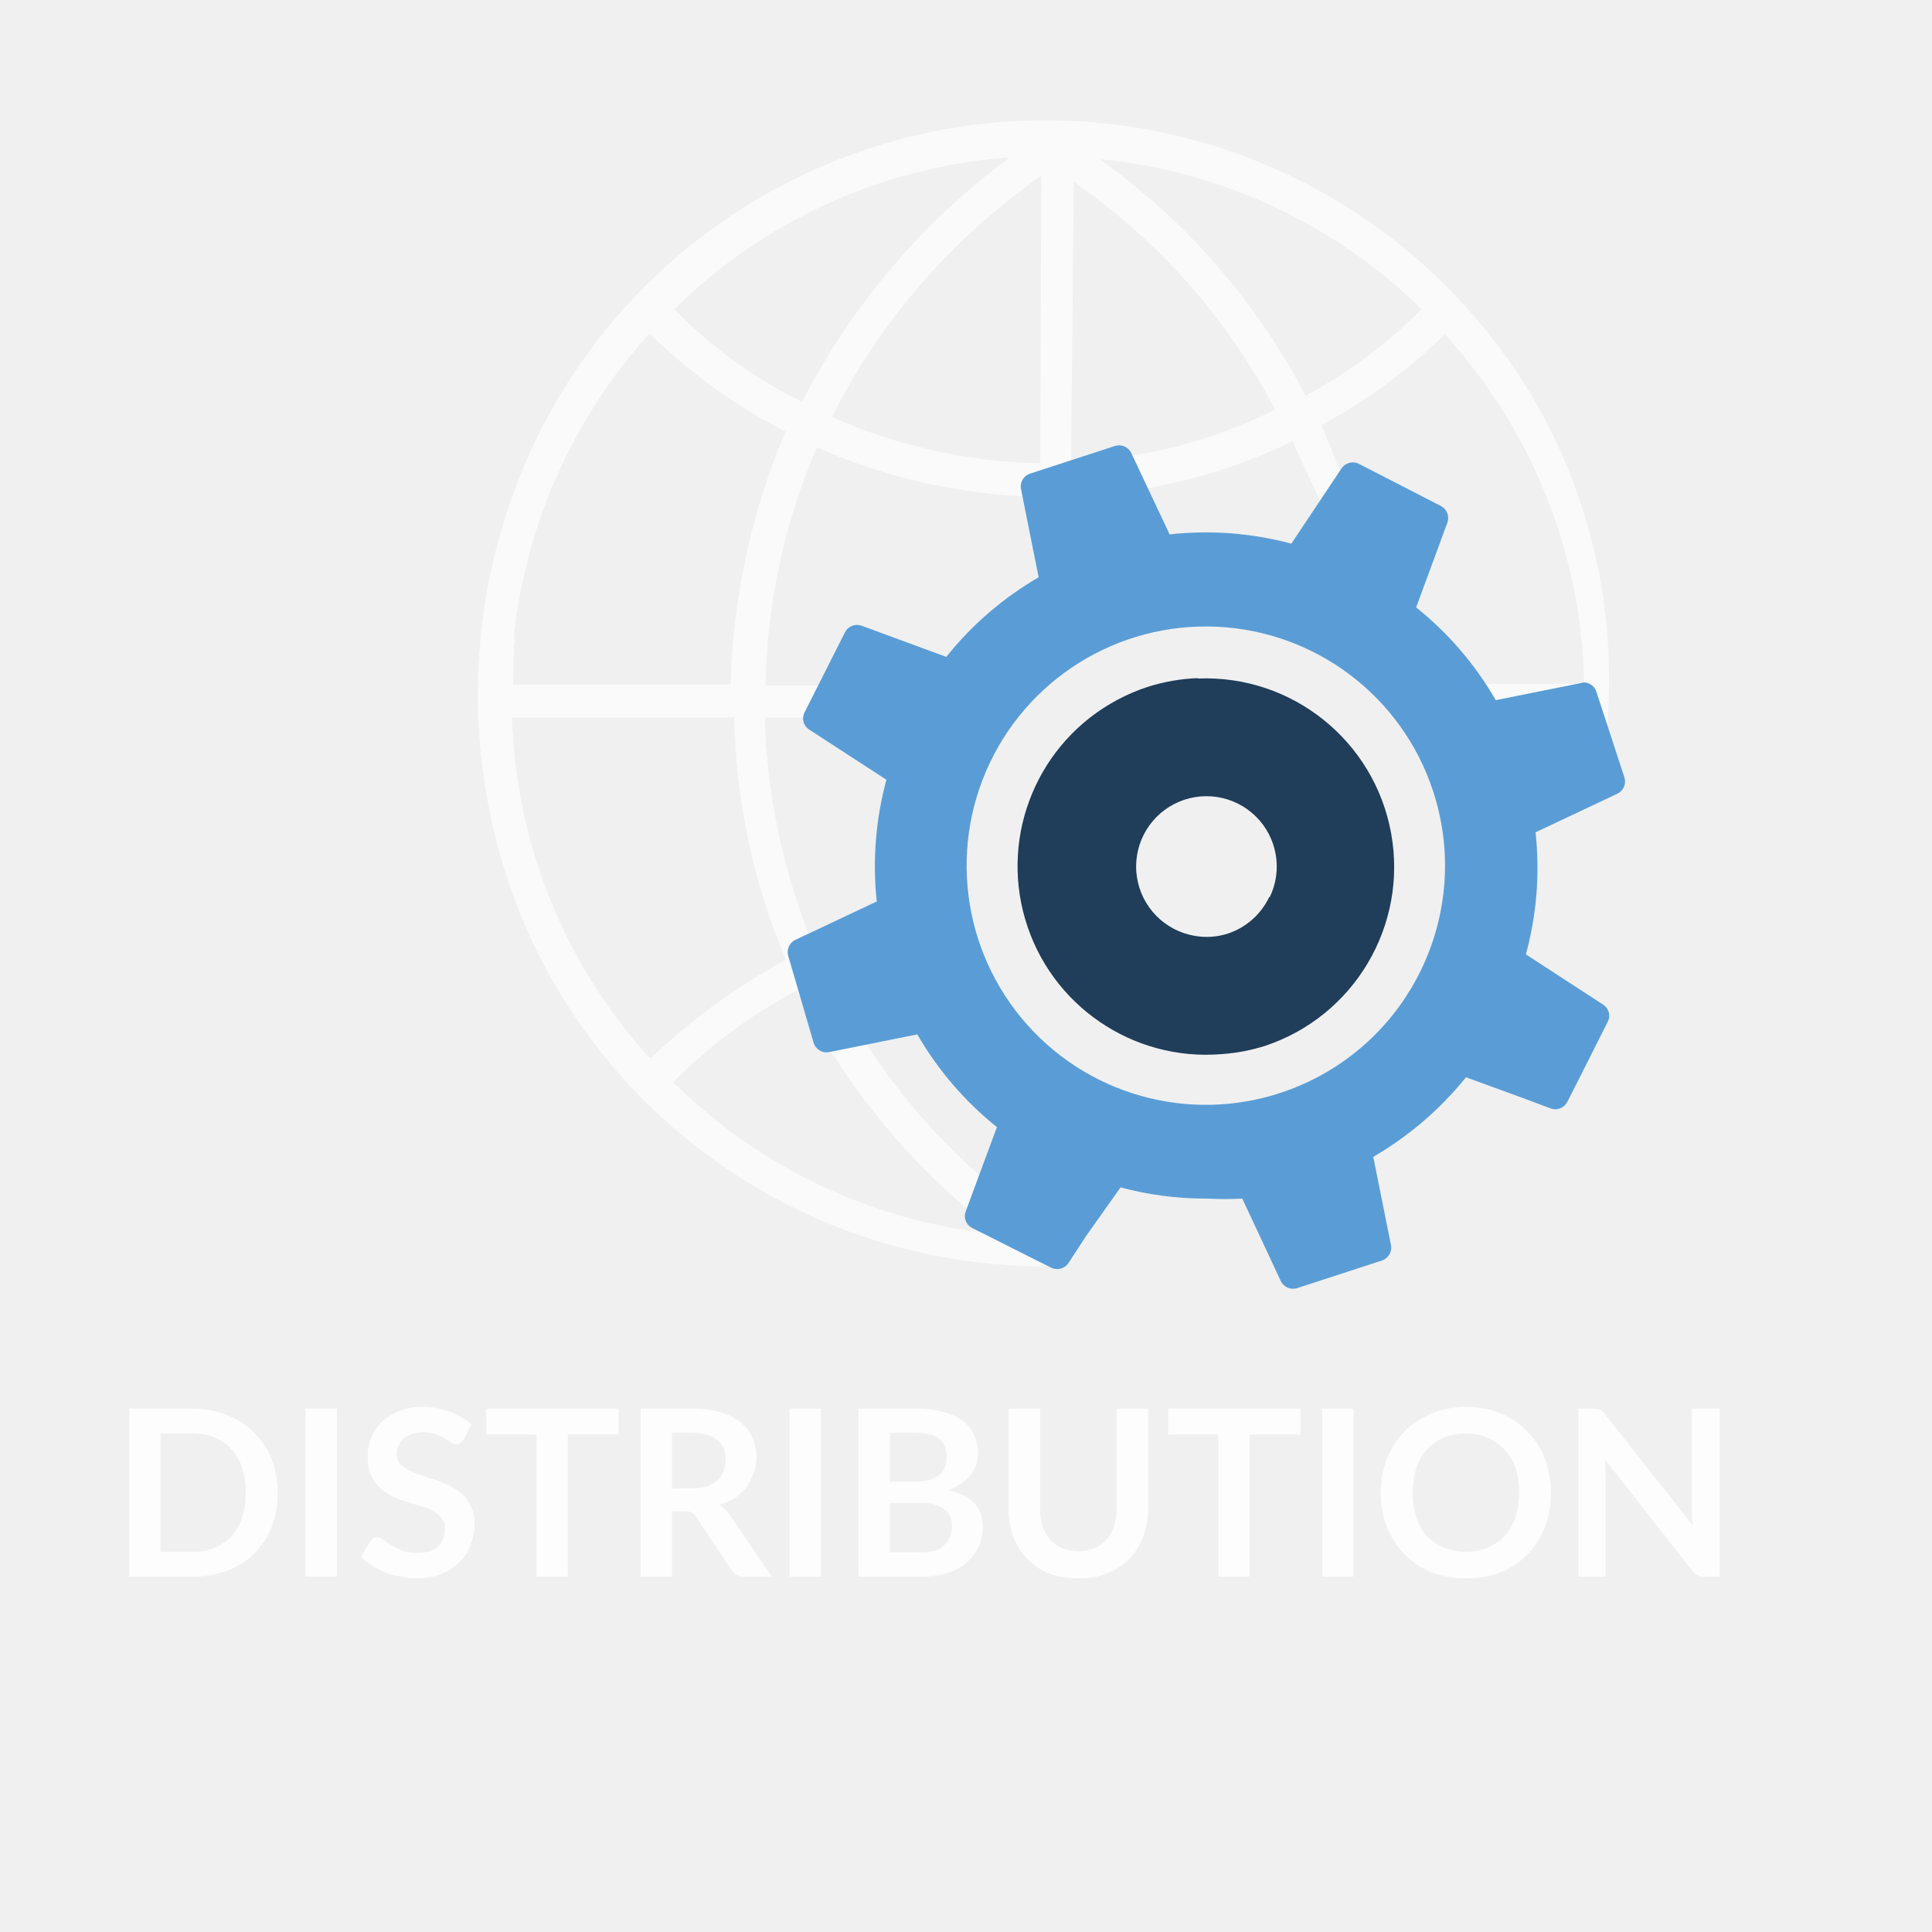
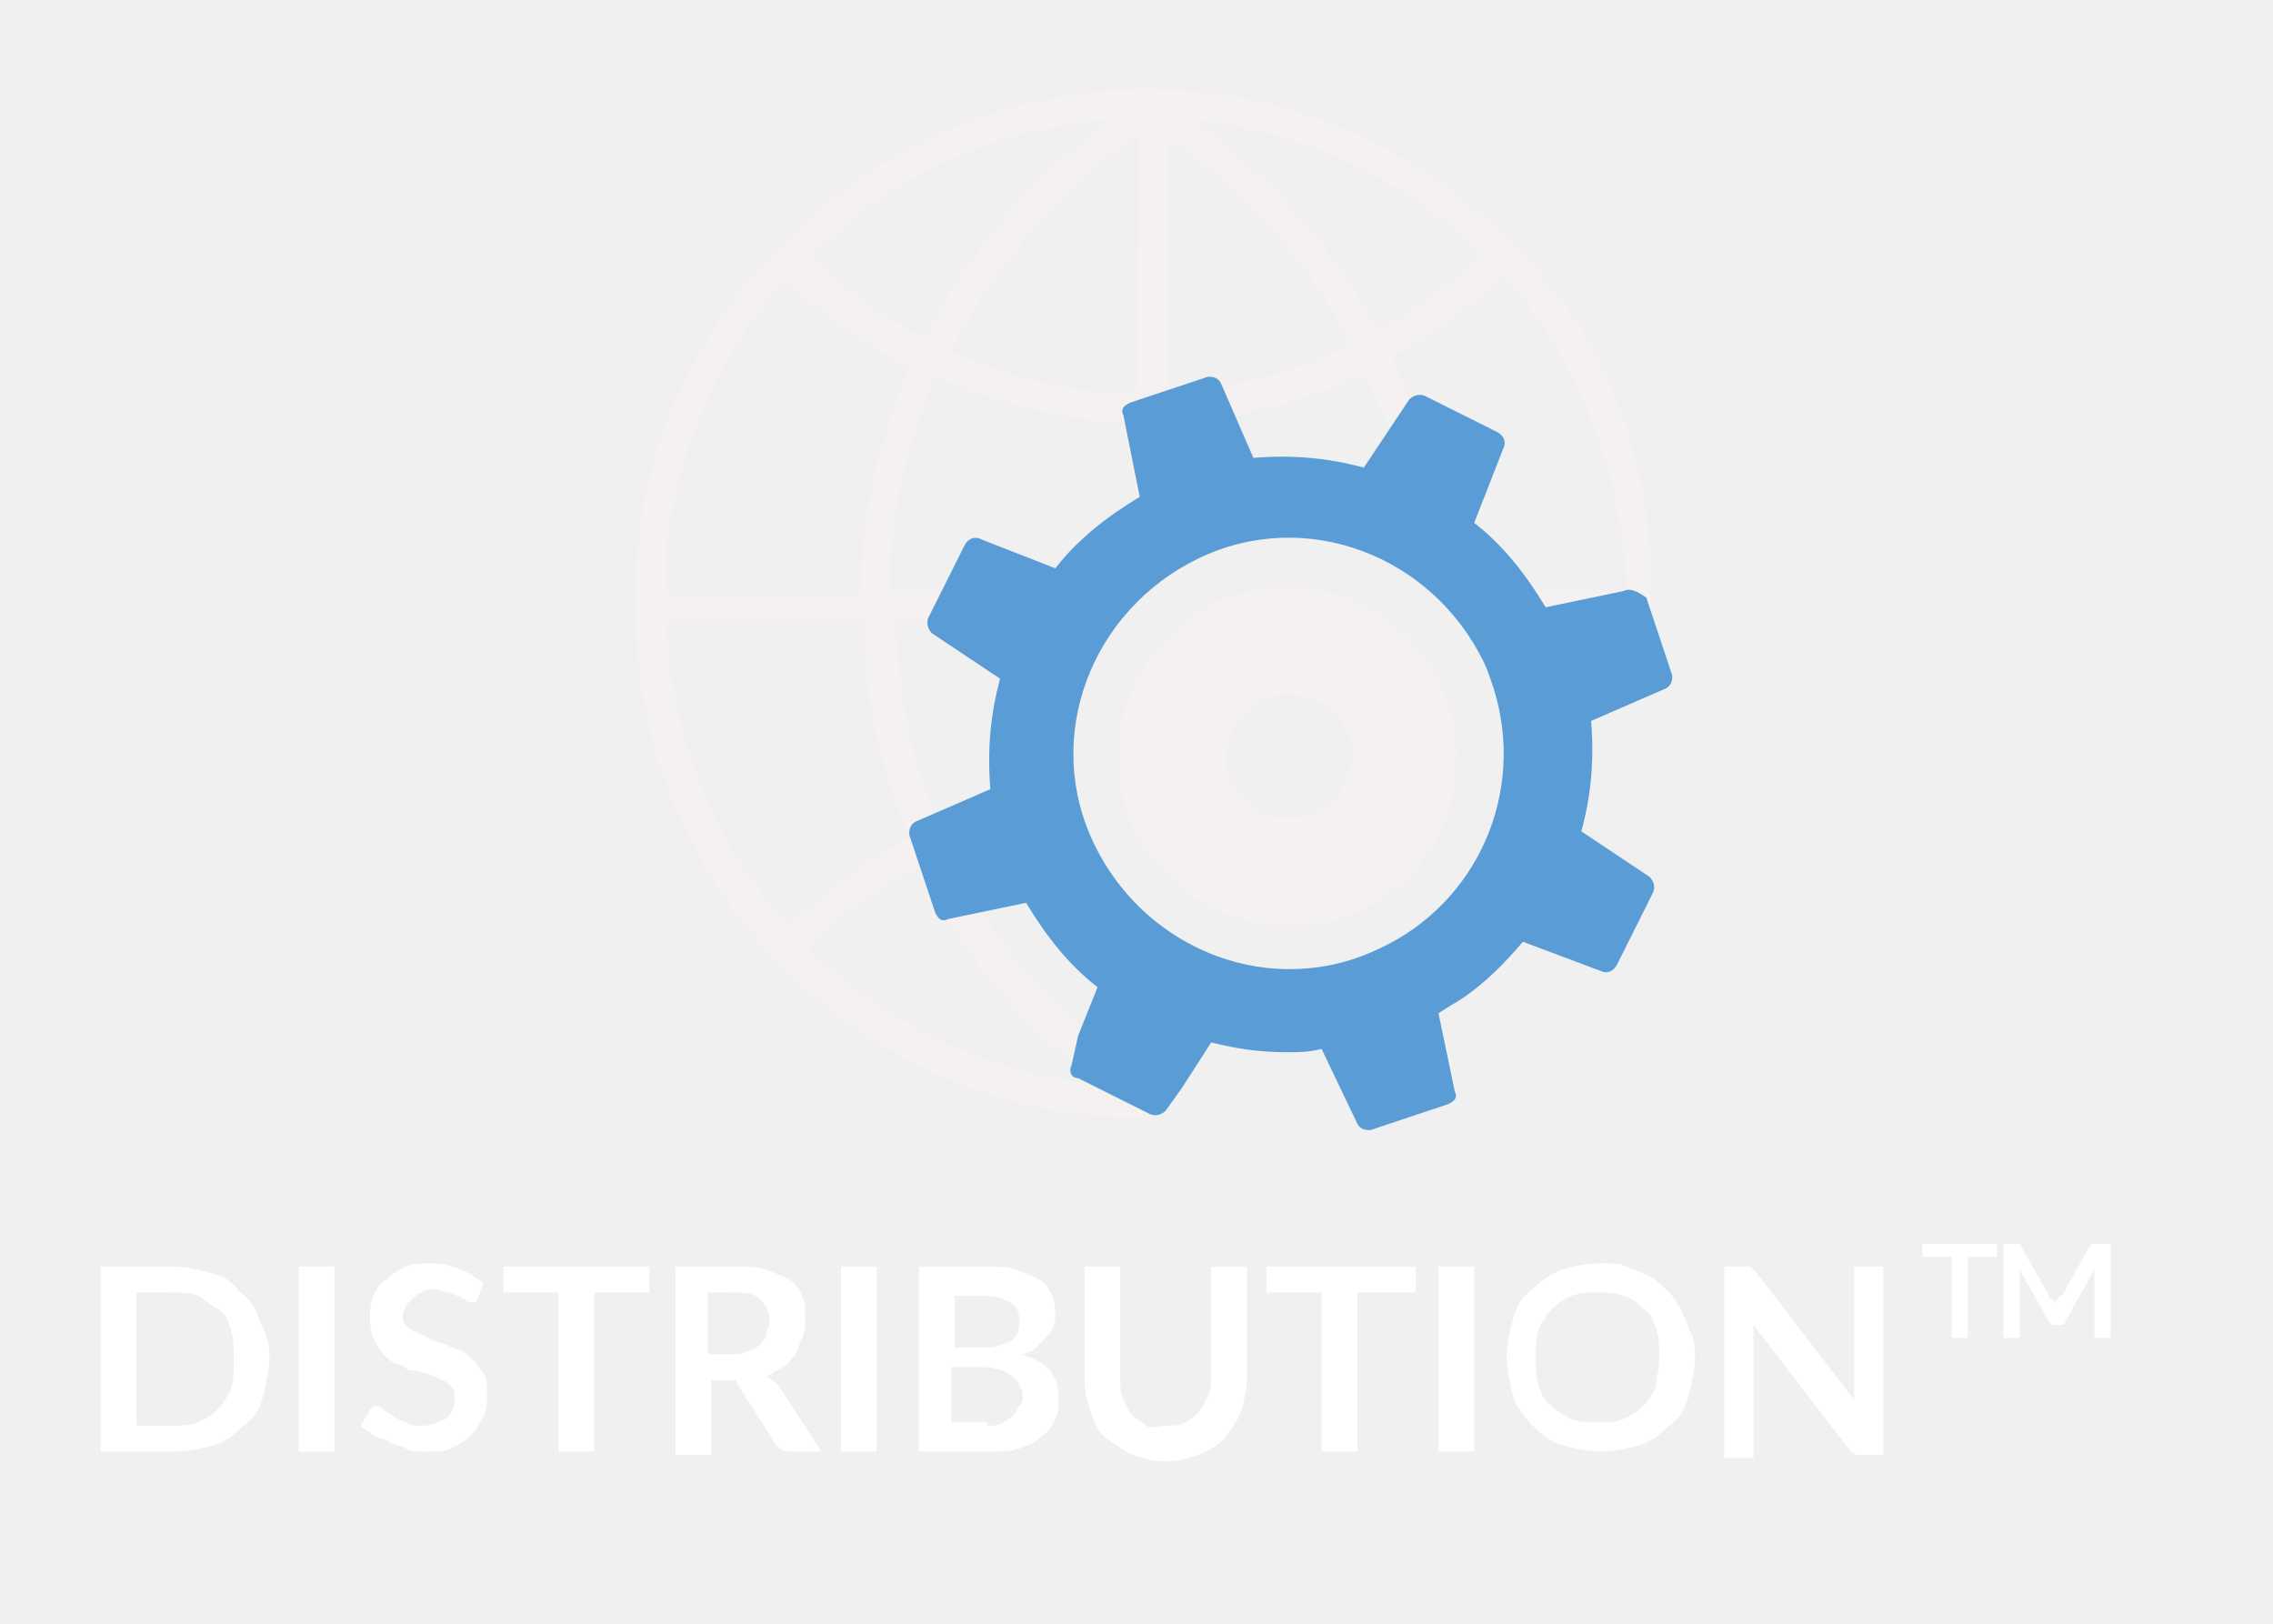
- <svg xmlns="http://www.w3.org/2000/svg" id="Calque_1" data-name="Calque 1" viewBox="0 0 50 50">
-   <defs>
-     <style>.cls-1{font-size:6px;fill:#fdfdfd;}.cls-1,.cls-2{font-family:Lato-Bold, Lato;font-weight:700;}.cls-2{font-size:2px;fill:#fff;}.cls-3{fill:#fafafa;}.cls-4{fill:#203d59;}.cls-5{fill:#5a9dd6;}</style>
-   </defs>
-   <text class="cls-1" transform="translate(2.86 40.8)">DISTRIBUTION</text>
-   <text class="cls-2" transform="translate(47.52 37.34)">
-     <tspan xml:space="preserve">       </tspan>
-   </text>
-   <g id="_1" data-name=" 1">
-     <path class="cls-3" d="M26.35,31.23a16.4,16.4,0,0,1-4.93-6,12.79,12.79,0,0,1,3.73-1.08c0-.31-.12-.6-.12-.87a14.71,14.71,0,0,0-4,1.15A17,17,0,0,1,19.8,18.9v-.33h5.54l1-.05.54-.64.76-1,.07-.57,4-.55,1.58.25,2,.8.86.41s2.32.15.53,1.2l-.72-.3c0-.12.62.15.23.29l4.5.09c.06,0,.14,0,.21,0a13.82,13.82,0,0,1-.28,2.26l.67-.05a14.33,14.33,0,0,0-1.64-10.45,14.66,14.66,0,0,0-25.94,1.46,15.22,15.22,0,0,0,.09,12.7,14.65,14.65,0,0,0,13.36,8.35,13.91,13.91,0,0,1-.87-1.59A0,0,0,0,0,26.35,31.23ZM41,17.7H35.71A18.32,18.32,0,0,0,34.2,11a14.06,14.06,0,0,0,3.19-2.35A13.81,13.81,0,0,1,41,17.7ZM36.79,8a12.57,12.57,0,0,1-3,2.24,17.43,17.43,0,0,0-5.33-6.12A13.78,13.78,0,0,1,36.79,8Zm-9-3.29A16.39,16.39,0,0,1,33,10.6a12.62,12.62,0,0,1-5.28,1.34Zm0,8.13a14.24,14.24,0,0,0,5.66-1.42c.91,2,1.6,3.2,1.64,5.38l-5.13-1.31-2.56,1,.39-3.6Zm-.87,4.9H19.81a16.35,16.35,0,0,1,1.33-6.16,15.17,15.17,0,0,0,5.77,1.28Zm0-5.75a13.9,13.9,0,0,1-5.39-1.2,16.88,16.88,0,0,1,5.42-6.24Zm-.82-7.89a18.08,18.08,0,0,0-5.34,6.3A11.89,11.89,0,0,1,17.45,8a13.75,13.75,0,0,1,8.61-3.92ZM13.3,16.64c.06,0,0-.13,0-.19a13.9,13.9,0,0,1,3.51-7.82,14.55,14.55,0,0,0,3.52,2.54,17.82,17.82,0,0,0-1.42,6.54H13.28l0,0ZM16.8,27.37a13.75,13.75,0,0,1-3.55-8.8H19a16.92,16.92,0,0,0,1.34,6.27,16.33,16.33,0,0,0-3.48,2.53Zm.61.65a12.86,12.86,0,0,1,3.21-2.38,18,18,0,0,0,5.22,6.3A13.72,13.72,0,0,1,17.42,28Z" />
+ <svg xmlns="http://www.w3.org/2000/svg" version="1.1" id="Calque_1" x="0px" y="0px" viewBox="0 0 70 50" style="enable-background:new 0 0 70 50;" xml:space="preserve">
+   <style type="text/css">
+ 	.st0{fill:none;}
+ 	.st1{enable-background:new    ;}
+ 	.st2{fill:#FFFFFF;}
+ 	.st3{fill:#F4F1F0;}
+ 	.st4{fill:#5A9DD6;}
+ </style>
+   <rect x="0.5" y="38.8" class="st0" width="60" height="7" />
+   <g class="st1">
+     <path class="st2" d="M8.3,41.8c0,0.4-0.1,0.8-0.2,1.2c-0.1,0.4-0.3,0.7-0.6,0.9c-0.3,0.3-0.6,0.5-0.9,0.6c-0.4,0.1-0.8,0.2-1.2,0.2   H3.1V39h2.2c0.4,0,0.8,0.1,1.2,0.2c0.4,0.1,0.7,0.3,0.9,0.6C7.7,40,7.9,40.3,8,40.7C8.2,41,8.3,41.4,8.3,41.8z M7.2,41.8   c0-0.3,0-0.6-0.1-0.9s-0.2-0.5-0.4-0.6S6.3,40,6.1,39.9c-0.2-0.1-0.5-0.1-0.8-0.1H4.2v4.1h1.1c0.3,0,0.5,0,0.8-0.1   c0.2-0.1,0.4-0.2,0.6-0.4c0.2-0.2,0.3-0.4,0.4-0.6S7.2,42.2,7.2,41.8z" />
+     <path class="st2" d="M10.3,44.7H9.2V39h1.1V44.7z" />
+     <path class="st2" d="M14.7,40c0,0.1-0.1,0.1-0.1,0.1s-0.1,0-0.1,0c-0.1,0-0.1,0-0.2-0.1c-0.1,0-0.1-0.1-0.2-0.1   c-0.1,0-0.2-0.1-0.3-0.1c-0.1,0-0.3-0.1-0.4-0.1c-0.1,0-0.3,0-0.4,0.1c-0.1,0-0.2,0.1-0.3,0.2c-0.1,0.1-0.1,0.1-0.2,0.2   c0,0.1-0.1,0.2-0.1,0.3c0,0.1,0,0.2,0.1,0.3c0.1,0.1,0.2,0.2,0.3,0.2c0.1,0.1,0.3,0.1,0.4,0.2s0.3,0.1,0.5,0.2   c0.2,0.1,0.3,0.1,0.5,0.2s0.3,0.2,0.4,0.3c0.1,0.1,0.2,0.3,0.3,0.4s0.1,0.4,0.1,0.6c0,0.3,0,0.5-0.1,0.7c-0.1,0.2-0.2,0.4-0.4,0.6   c-0.2,0.2-0.4,0.3-0.6,0.4s-0.5,0.1-0.9,0.1c-0.2,0-0.4,0-0.5-0.1s-0.4-0.1-0.5-0.2c-0.2-0.1-0.3-0.1-0.5-0.2   c-0.1-0.1-0.3-0.2-0.4-0.3l0.3-0.5c0,0,0.1-0.1,0.1-0.1s0.1,0,0.1,0c0.1,0,0.1,0,0.2,0.1c0.1,0.1,0.2,0.1,0.3,0.2   c0.1,0.1,0.2,0.1,0.4,0.2c0.1,0.1,0.3,0.1,0.5,0.1c0.3,0,0.5-0.1,0.7-0.2s0.3-0.4,0.3-0.6c0-0.2,0-0.3-0.1-0.4   c-0.1-0.1-0.2-0.2-0.3-0.2c-0.1-0.1-0.3-0.1-0.4-0.2c-0.2,0-0.3-0.1-0.5-0.1S12.4,42,12.2,42c-0.2-0.1-0.3-0.2-0.4-0.3   s-0.2-0.3-0.3-0.5c-0.1-0.2-0.1-0.4-0.1-0.7c0-0.2,0-0.4,0.1-0.6s0.2-0.4,0.4-0.5c0.2-0.2,0.4-0.3,0.6-0.4c0.2-0.1,0.5-0.1,0.8-0.1   c0.3,0,0.7,0.1,0.9,0.2c0.3,0.1,0.5,0.3,0.7,0.4L14.7,40z" />
+     <path class="st2" d="M20,39.8h-1.7v4.9h-1.1v-4.9h-1.7V39H20V39.8z" />
+     <path class="st2" d="M25.3,44.7h-1c-0.2,0-0.3-0.1-0.4-0.2l-1.2-1.9c0-0.1-0.1-0.1-0.1-0.1s-0.1,0-0.2,0h-0.5v2.3h-1.1V39h1.8   c0.4,0,0.7,0,1,0.1s0.5,0.2,0.7,0.3c0.2,0.1,0.3,0.3,0.4,0.5c0.1,0.2,0.1,0.4,0.1,0.7c0,0.2,0,0.4-0.1,0.6   c-0.1,0.2-0.1,0.3-0.2,0.5c-0.1,0.1-0.2,0.3-0.4,0.4c-0.2,0.1-0.3,0.2-0.5,0.3c0.1,0,0.1,0.1,0.2,0.1c0.1,0.1,0.1,0.1,0.2,0.2   L25.3,44.7z M22.5,41.7c0.2,0,0.4,0,0.5-0.1c0.2,0,0.3-0.1,0.4-0.2c0.1-0.1,0.2-0.2,0.2-0.3c0-0.1,0.1-0.3,0.1-0.4   c0-0.3-0.1-0.5-0.3-0.7s-0.5-0.2-0.9-0.2h-0.7v1.9H22.5z" />
+     <path class="st2" d="M27,44.7h-1.1V39H27V44.7z" />
+     <path class="st2" d="M30.3,39c0.4,0,0.7,0,1,0.1c0.3,0.1,0.5,0.2,0.7,0.3c0.2,0.1,0.3,0.3,0.4,0.5s0.1,0.4,0.1,0.6   c0,0.1,0,0.3-0.1,0.4c0,0.1-0.1,0.2-0.2,0.3c-0.1,0.1-0.2,0.2-0.3,0.3s-0.3,0.2-0.5,0.2c0.8,0.2,1.2,0.6,1.2,1.3   c0,0.2,0,0.5-0.1,0.7s-0.2,0.4-0.4,0.5c-0.2,0.2-0.4,0.3-0.7,0.4c-0.3,0.1-0.6,0.1-0.9,0.1h-2.2V39H30.3z M29.4,39.8v1.7h0.9   c0.4,0,0.6-0.1,0.8-0.2c0.2-0.1,0.3-0.3,0.3-0.6c0-0.3-0.1-0.5-0.3-0.6c-0.2-0.1-0.4-0.2-0.8-0.2H29.4z M30.4,43.9   c0.2,0,0.4,0,0.5-0.1s0.2-0.1,0.3-0.2c0.1-0.1,0.1-0.2,0.2-0.3s0.1-0.2,0.1-0.3c0-0.1,0-0.2-0.1-0.3c0-0.1-0.1-0.2-0.2-0.3   c-0.1-0.1-0.2-0.1-0.3-0.2c-0.1,0-0.3-0.1-0.5-0.1h-1.1v1.7H30.4z" />
+     <path class="st2" d="M35.9,43.9c0.2,0,0.4,0,0.6-0.1c0.2-0.1,0.3-0.2,0.4-0.3c0.1-0.1,0.2-0.3,0.3-0.5c0.1-0.2,0.1-0.4,0.1-0.6V39   h1.1v3.5c0,0.3-0.1,0.7-0.2,1c-0.1,0.3-0.3,0.5-0.5,0.8c-0.2,0.2-0.5,0.4-0.8,0.5c-0.3,0.1-0.6,0.2-1,0.2c-0.4,0-0.7-0.1-1-0.2   c-0.3-0.1-0.5-0.3-0.8-0.5s-0.4-0.5-0.5-0.8c-0.1-0.3-0.2-0.6-0.2-1V39h1.1v3.5c0,0.2,0,0.4,0.1,0.6c0.1,0.2,0.1,0.3,0.3,0.5   c0.1,0.1,0.3,0.2,0.4,0.3S35.7,43.9,35.9,43.9z" />
+     <path class="st2" d="M43.5,39.8h-1.7v4.9h-1.1v-4.9H39V39h4.6V39.8z" />
+     <path class="st2" d="M45.4,44.7h-1.1V39h1.1V44.7z" />
+     <path class="st2" d="M52.2,41.8c0,0.4-0.1,0.8-0.2,1.2s-0.3,0.7-0.6,0.9c-0.3,0.3-0.6,0.5-0.9,0.6c-0.4,0.1-0.8,0.2-1.2,0.2   c-0.4,0-0.8-0.1-1.2-0.2c-0.4-0.1-0.7-0.4-0.9-0.6c-0.3-0.3-0.5-0.6-0.6-0.9c-0.1-0.4-0.2-0.8-0.2-1.2c0-0.4,0.1-0.8,0.2-1.2   c0.1-0.4,0.3-0.7,0.6-0.9c0.3-0.3,0.6-0.5,0.9-0.6s0.8-0.2,1.2-0.2c0.3,0,0.6,0,0.8,0.1s0.5,0.2,0.7,0.3s0.4,0.3,0.6,0.5   c0.2,0.2,0.3,0.4,0.4,0.6s0.2,0.5,0.3,0.7S52.2,41.6,52.2,41.8z M51.1,41.8c0-0.3,0-0.6-0.1-0.9c-0.1-0.3-0.2-0.5-0.4-0.6   c-0.2-0.2-0.3-0.3-0.6-0.4s-0.5-0.1-0.8-0.1c-0.3,0-0.5,0-0.8,0.1c-0.2,0.1-0.4,0.2-0.6,0.4c-0.2,0.2-0.3,0.4-0.4,0.6   c-0.1,0.3-0.1,0.5-0.1,0.9s0,0.6,0.1,0.9c0.1,0.3,0.2,0.5,0.4,0.6c0.2,0.2,0.4,0.3,0.6,0.4c0.2,0.1,0.5,0.1,0.8,0.1   c0.3,0,0.5,0,0.8-0.1c0.2-0.1,0.4-0.2,0.6-0.4c0.2-0.2,0.3-0.4,0.4-0.6C51,42.4,51.1,42.2,51.1,41.8z" />
+     <path class="st2" d="M58,39v5.8h-0.6c-0.1,0-0.2,0-0.2,0c-0.1,0-0.1-0.1-0.2-0.1l-3-3.9c0,0.2,0,0.3,0,0.5v3.6h-0.9V39h0.6   c0,0,0.1,0,0.1,0s0.1,0,0.1,0s0,0,0.1,0.1s0.1,0.1,0.1,0.1l3,3.9c0-0.1,0-0.2,0-0.3c0-0.1,0-0.2,0-0.3V39H58z" />
  </g>
-   <path class="cls-4" d="M31,17.55a4.85,4.85,0,0,0-1.31.23,5,5,0,0,0-.77.33,4.88,4.88,0,0,0,2.7,9.17,4.82,4.82,0,0,0,1.11-.21A4.88,4.88,0,0,0,31,17.56Zm1.85,5.66a1.82,1.82,0,0,1-1.07.95,1.78,1.78,0,0,1-.86.06,1.82,1.82,0,1,1,1.94-1Z" />
-   <path class="cls-5" d="M41,17.66l-2.29.46a8.51,8.51,0,0,0-2.06-2.4l.81-2.2a.35.35,0,0,0-.16-.42L35.16,12a.35.35,0,0,0-.44.12l-1.3,1.95a8.54,8.54,0,0,0-3.15-.24l-1-2.12a.35.35,0,0,0-.41-.17l-2.21.72a.35.35,0,0,0-.23.38l.46,2.3A8.53,8.53,0,0,0,24.49,17l-2.2-.81a.35.35,0,0,0-.42.17l-1.05,2.08a.34.34,0,0,0,.12.44l2,1.3a8.57,8.57,0,0,0-.25,3.15l-2.12,1a.35.35,0,0,0-.17.41L21.06,27a.35.35,0,0,0,.39.23l2.29-.46a8.58,8.58,0,0,0,2.06,2.4l-.53,1.43-.28.76a.34.34,0,0,0,.17.42l1.49.75,0,0,.56.28a.35.35,0,0,0,.44-.12L28.1,32l0,0L29,30.73a8.57,8.57,0,0,0,2.17.29h.08a8.79,8.79,0,0,0,.9,0l1,2.14a.35.35,0,0,0,.41.18l2.21-.72a.35.35,0,0,0,.23-.39l-.46-2.29a8.81,8.81,0,0,0,.75-.49,8.61,8.61,0,0,0,1.65-1.57l1.48.54.72.27a.35.35,0,0,0,.42-.17l.29-.57.76-1.51a.34.34,0,0,0-.12-.44l-2-1.3a8.53,8.53,0,0,0,.25-3.16l2.12-1a.35.35,0,0,0,.18-.42l-.73-2.23A.35.35,0,0,0,41,17.66ZM33.85,28a6.19,6.19,0,1,1,3.24-7.52A6.19,6.19,0,0,1,33.85,28Z" />
+   <rect x="54.4" y="38.2" class="st0" width="15.6" height="4.2" />
+   <g class="st1">
+     <path class="st2" d="M61.5,38.7h-0.9v2.5h-0.5v-2.5h-0.9v-0.4h2.3V38.7z" />
+     <path class="st2" d="M65,38.3v2.9h-0.5v-1.9c0-0.1,0-0.2,0-0.2l-0.9,1.6c0,0.1-0.1,0.1-0.2,0.1h-0.1c-0.1,0-0.1,0-0.2-0.1l-0.9-1.6   c0,0,0,0.1,0,0.1c0,0,0,0.1,0,0.1v1.9h-0.5v-2.9h0.4c0,0,0,0,0.1,0c0,0,0,0,0,0c0,0,0,0,0,0c0,0,0,0,0,0l0.9,1.6c0,0,0,0.1,0.1,0.1   c0,0,0,0.1,0.1,0.1c0,0,0-0.1,0.1-0.1c0,0,0-0.1,0.1-0.1l0.9-1.6c0,0,0,0,0,0c0,0,0,0,0,0c0,0,0,0,0,0c0,0,0,0,0.1,0H65z" />
+   </g>
+   <g id="_1_1_">
+     <path class="st3" d="M34.5,32.7c-2.2-1.7-4-3.9-5.3-6.4c1.3-0.6,2.6-1,4-1.2c0-0.3-0.1-0.6-0.1-0.9c-1.5,0.2-2.9,0.6-4.2,1.2   c-0.8-1.9-1.2-3.9-1.3-5.9v-0.4h5.9l1.1-0.1l0.6-0.7l0.8-1l0.1-0.6l4.3-0.6l1.7,0.3l2.1,0.9l0.9,0.4c0,0,2.5,0.2,0.6,1.3l-0.8-0.3   c0-0.1,0.7,0.2,0.2,0.3l4.8,0.1c0.1,0,0.2,0,0.2,0c0,0.8-0.1,1.6-0.3,2.4l0.7-0.1c0.8-3.9,0.2-7.9-1.7-11.1C46.1,6,41.3,3,36.4,2.8   C30,2.3,23.8,6,21,11.9c-2,4-1.9,9.6,0.1,13.6c2.5,5.4,8.3,9.1,14.3,8.9C35,33.8,34.7,33.3,34.5,32.7L34.5,32.7z M50.1,18.2h-5.6   c-0.1-2.5-0.6-4.9-1.6-7.2c1.2-0.7,2.4-1.5,3.4-2.5C48.7,11.2,49.9,14.5,50.1,18.2z M45.6,7.8c-0.9,0.9-2,1.8-3.2,2.4   c-1.2-2.5-3.4-4.9-5.7-6.5C40.1,4,43.2,5.5,45.6,7.8L45.6,7.8z M36,4.3c2.3,1.5,4.4,3.9,5.6,6.3C39.8,11.5,37.9,12,36,12V4.3z    M36,13c2.1-0.1,4.2-0.6,6-1.5c1,2.1,1.7,3.4,1.8,5.7l-5.5-1.4l-2.7,1.1L36,13L36,13z M35,18.2h-7.6c0-2.3,0.5-4.5,1.4-6.6   c1.9,0.8,4,1.4,6.2,1.4V18.2z M35,12.1c-2.2,0-3.9-0.5-5.7-1.3c1.3-2.6,3.4-5,5.8-6.7L35,12.1z M34.2,3.7c-2.4,1.7-4.5,4.2-5.7,6.7   C27.2,9.8,26,8.9,25,7.9C27.5,5.4,30.7,3.9,34.2,3.7L34.2,3.7z M20.5,17.1c0.1,0,0-0.1,0-0.2c0.4-3.1,1.6-6,3.7-8.3   c1.1,1.1,2.4,2,3.8,2.7c-0.9,2.2-1.5,4.6-1.5,7h-6l0,0V17.1z M24.3,28.5c-2.4-2.6-3.6-5.8-3.8-9.4h5.6h0.5c0,2.3,0.5,4.6,1.4,6.7   C26.6,26.5,25.4,27.5,24.3,28.5L24.3,28.5z M24.9,29.2c1-1.1,2.2-1.9,3.4-2.5c1.2,2.5,3.2,5,5.6,6.7C30.5,33.1,27.4,31.6,24.9,29.2   L24.9,29.2z" />
+   </g>
+   <path class="st3" d="M39.4,18.1c-0.5,0-0.9,0.1-1.4,0.2c-0.3,0.1-0.6,0.2-0.8,0.4c-2.5,1.3-3.5,4.5-2.2,7c1,1.9,3,2.9,5.1,2.8  c0.4,0,0.8-0.1,1.2-0.2c2.7-0.9,4.2-3.8,3.3-6.6C43.9,19.4,41.8,18,39.4,18.1L39.4,18.1z M41.4,24.1c-0.2,0.5-0.6,0.8-1.1,1  c-0.3,0.1-0.6,0.1-0.9,0.1C38.3,25,37.6,24,37.8,23c0.2-1.1,1.2-1.8,2.2-1.6c1.1,0.2,1.8,1.2,1.6,2.2C41.5,23.8,41.5,23.9,41.4,24.1  L41.4,24.1z" />
+   <path class="st4" d="M50,18.2l-2.4,0.5c-0.6-1-1.3-1.9-2.2-2.6l0.9-2.3c0.1-0.2,0-0.4-0.2-0.5l-2.2-1.1c-0.2-0.1-0.4,0-0.5,0.1  L42,14.4c-1.1-0.3-2.2-0.4-3.4-0.3l-1-2.3c-0.1-0.2-0.3-0.2-0.4-0.2l-2.4,0.8c-0.2,0.1-0.3,0.2-0.2,0.4l0.5,2.5  c-1,0.6-1.9,1.3-2.6,2.2l-2.3-0.9c-0.2-0.1-0.4,0-0.5,0.2L28.6,19c-0.1,0.2,0,0.4,0.1,0.5l2.1,1.4c-0.3,1.1-0.4,2.2-0.3,3.4l-2.3,1  C28,25.4,28,25.6,28,25.7l0.8,2.4c0.1,0.2,0.2,0.3,0.4,0.2l2.4-0.5c0.6,1,1.3,1.9,2.2,2.6l-0.6,1.5L33,32.8c-0.1,0.2,0,0.4,0.2,0.4  l1.6,0.8l0,0l0.6,0.3c0.2,0.1,0.4,0,0.5-0.1l0.5-0.7l0,0l0.9-1.4c0.8,0.2,1.5,0.3,2.3,0.3h0.1c0.3,0,0.6,0,1-0.1l1.1,2.3  c0.1,0.2,0.3,0.2,0.4,0.2l2.4-0.8c0.2-0.1,0.3-0.2,0.2-0.4l-0.5-2.4c0.3-0.2,0.5-0.3,0.8-0.5c0.7-0.5,1.2-1,1.8-1.7l1.6,0.6l0.8,0.3  c0.2,0.1,0.4,0,0.5-0.2l0.3-0.6l0.8-1.6c0.1-0.2,0-0.4-0.1-0.5l-2.1-1.4c0.3-1.1,0.4-2.2,0.3-3.4l2.3-1c0.2-0.1,0.2-0.3,0.2-0.4  l-0.8-2.4C50.4,18.2,50.2,18.1,50,18.2z M42.5,29.2c-3.3,1.6-7.2,0.1-8.8-3.2s-0.1-7.2,3.2-8.8c3.3-1.6,7.2-0.1,8.8,3.2  c0.1,0.2,0.2,0.5,0.3,0.8C47,24.4,45.5,27.8,42.5,29.2z" />
</svg>
